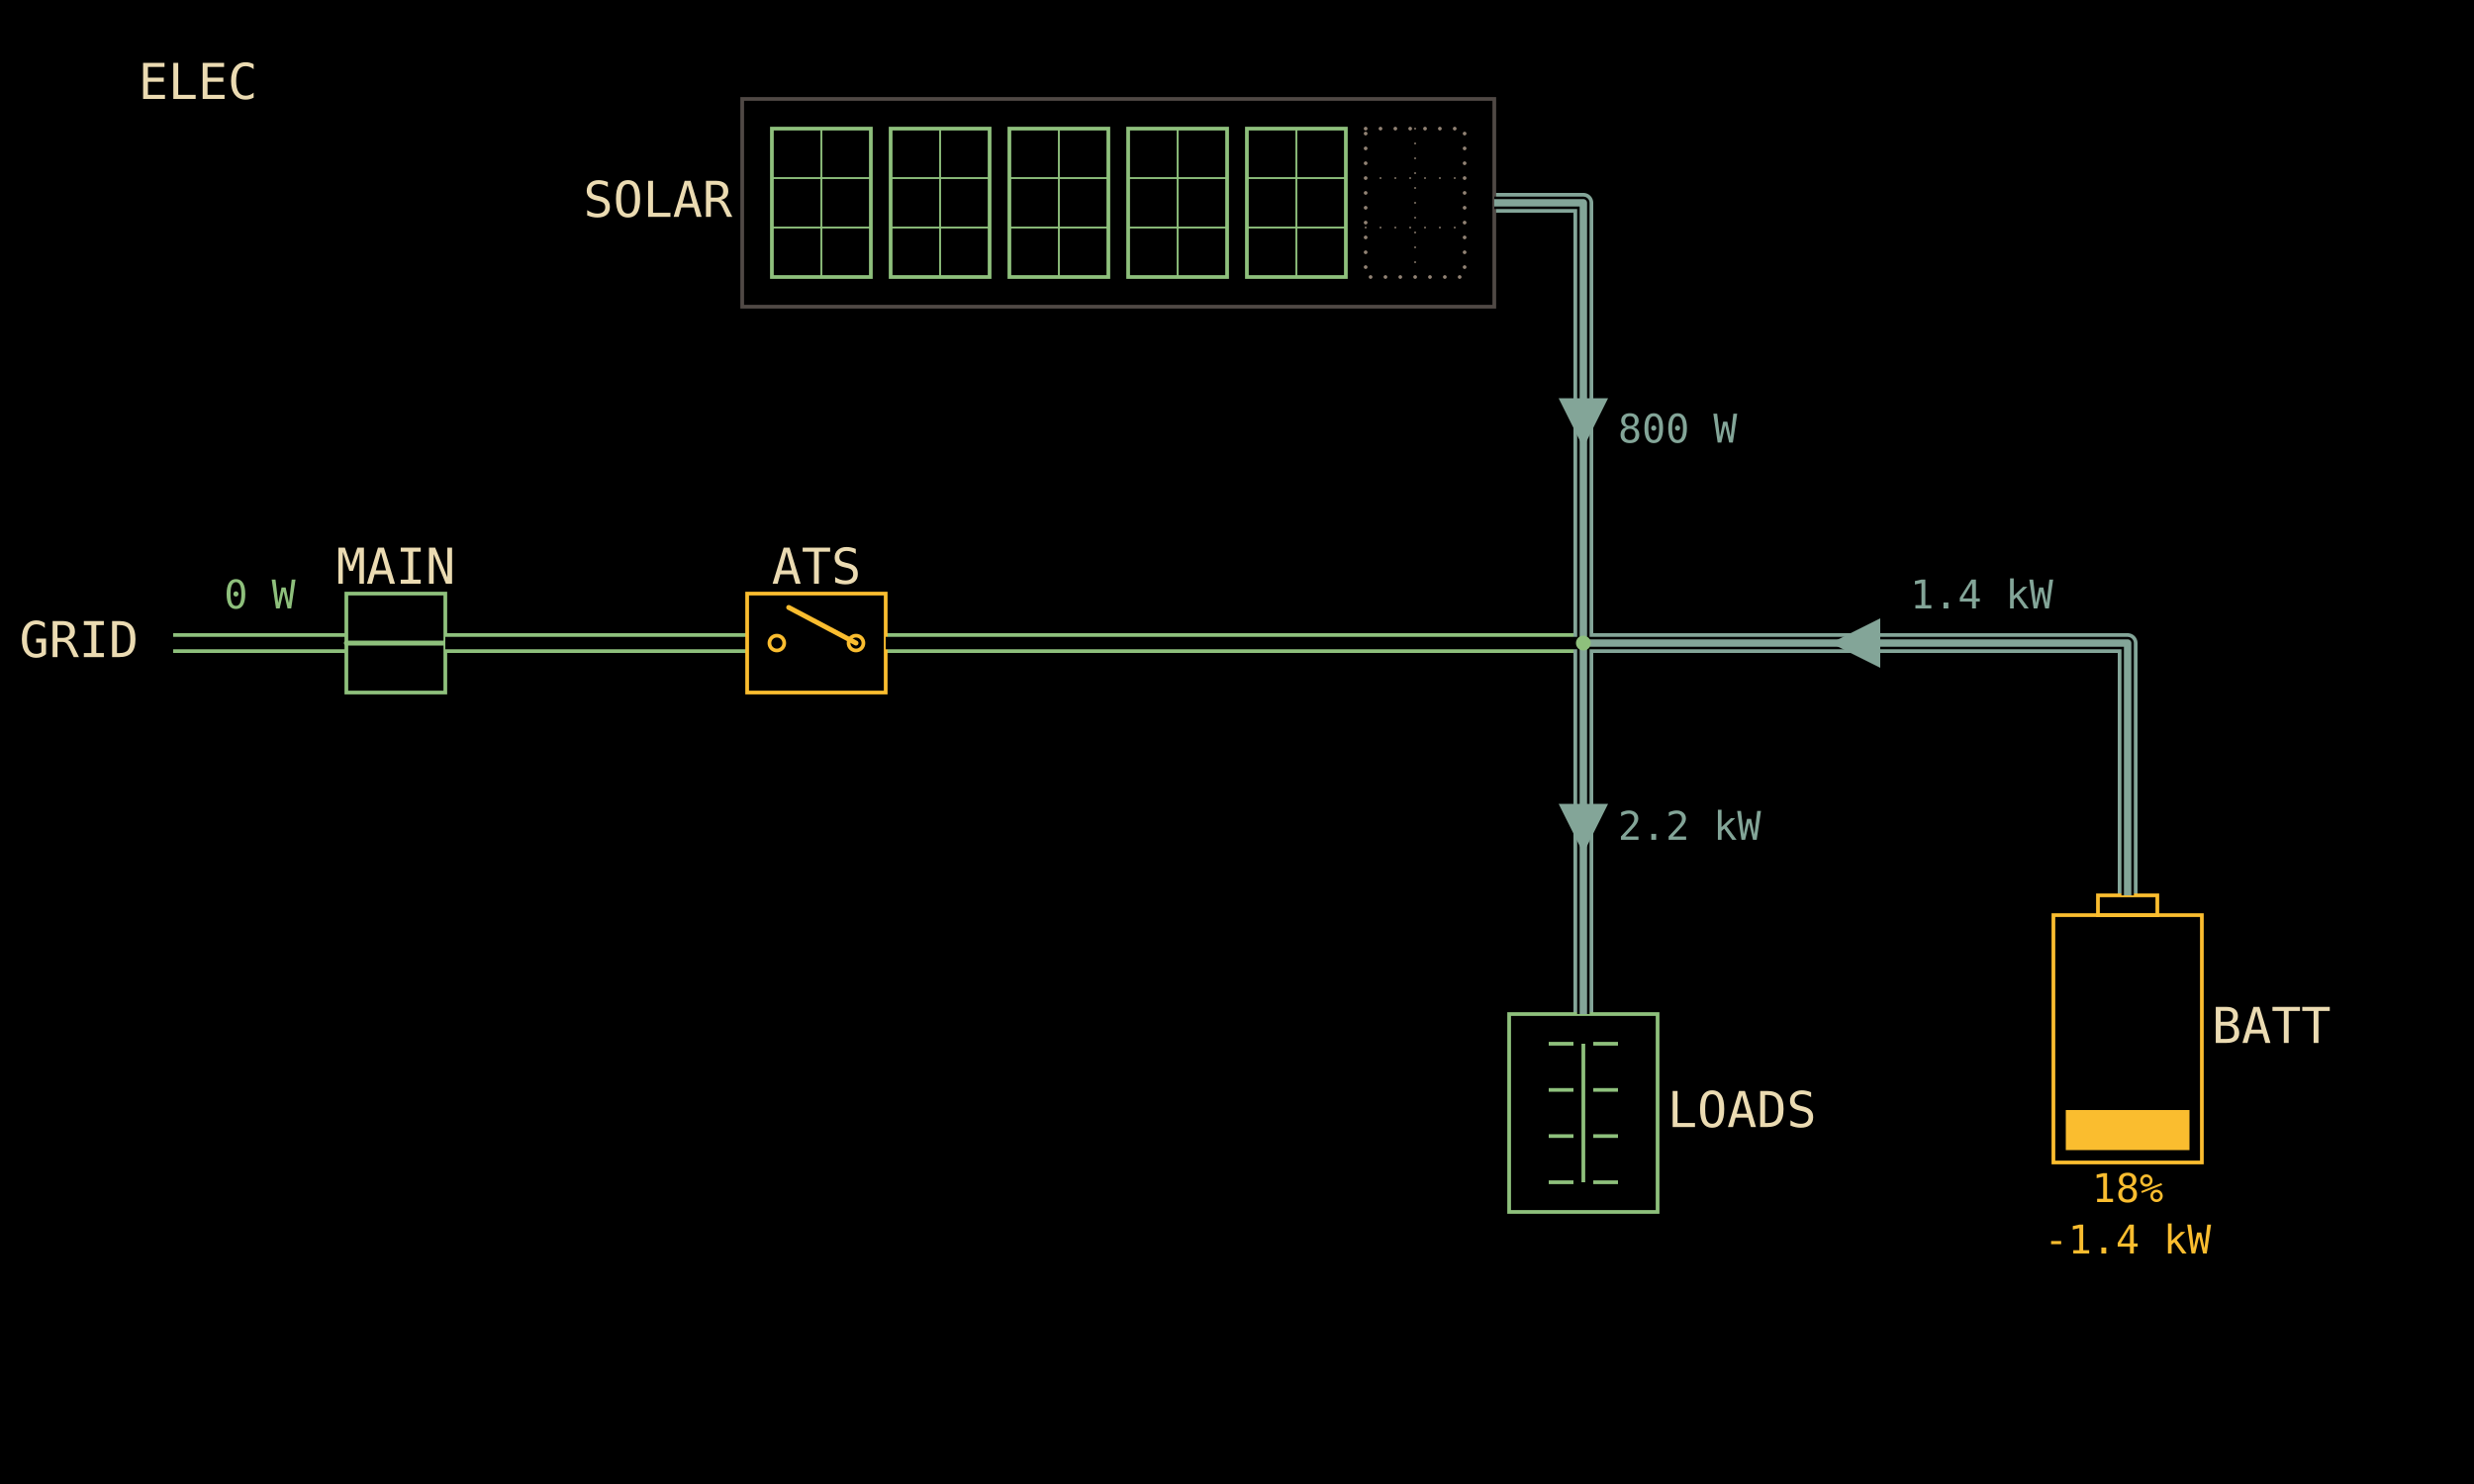
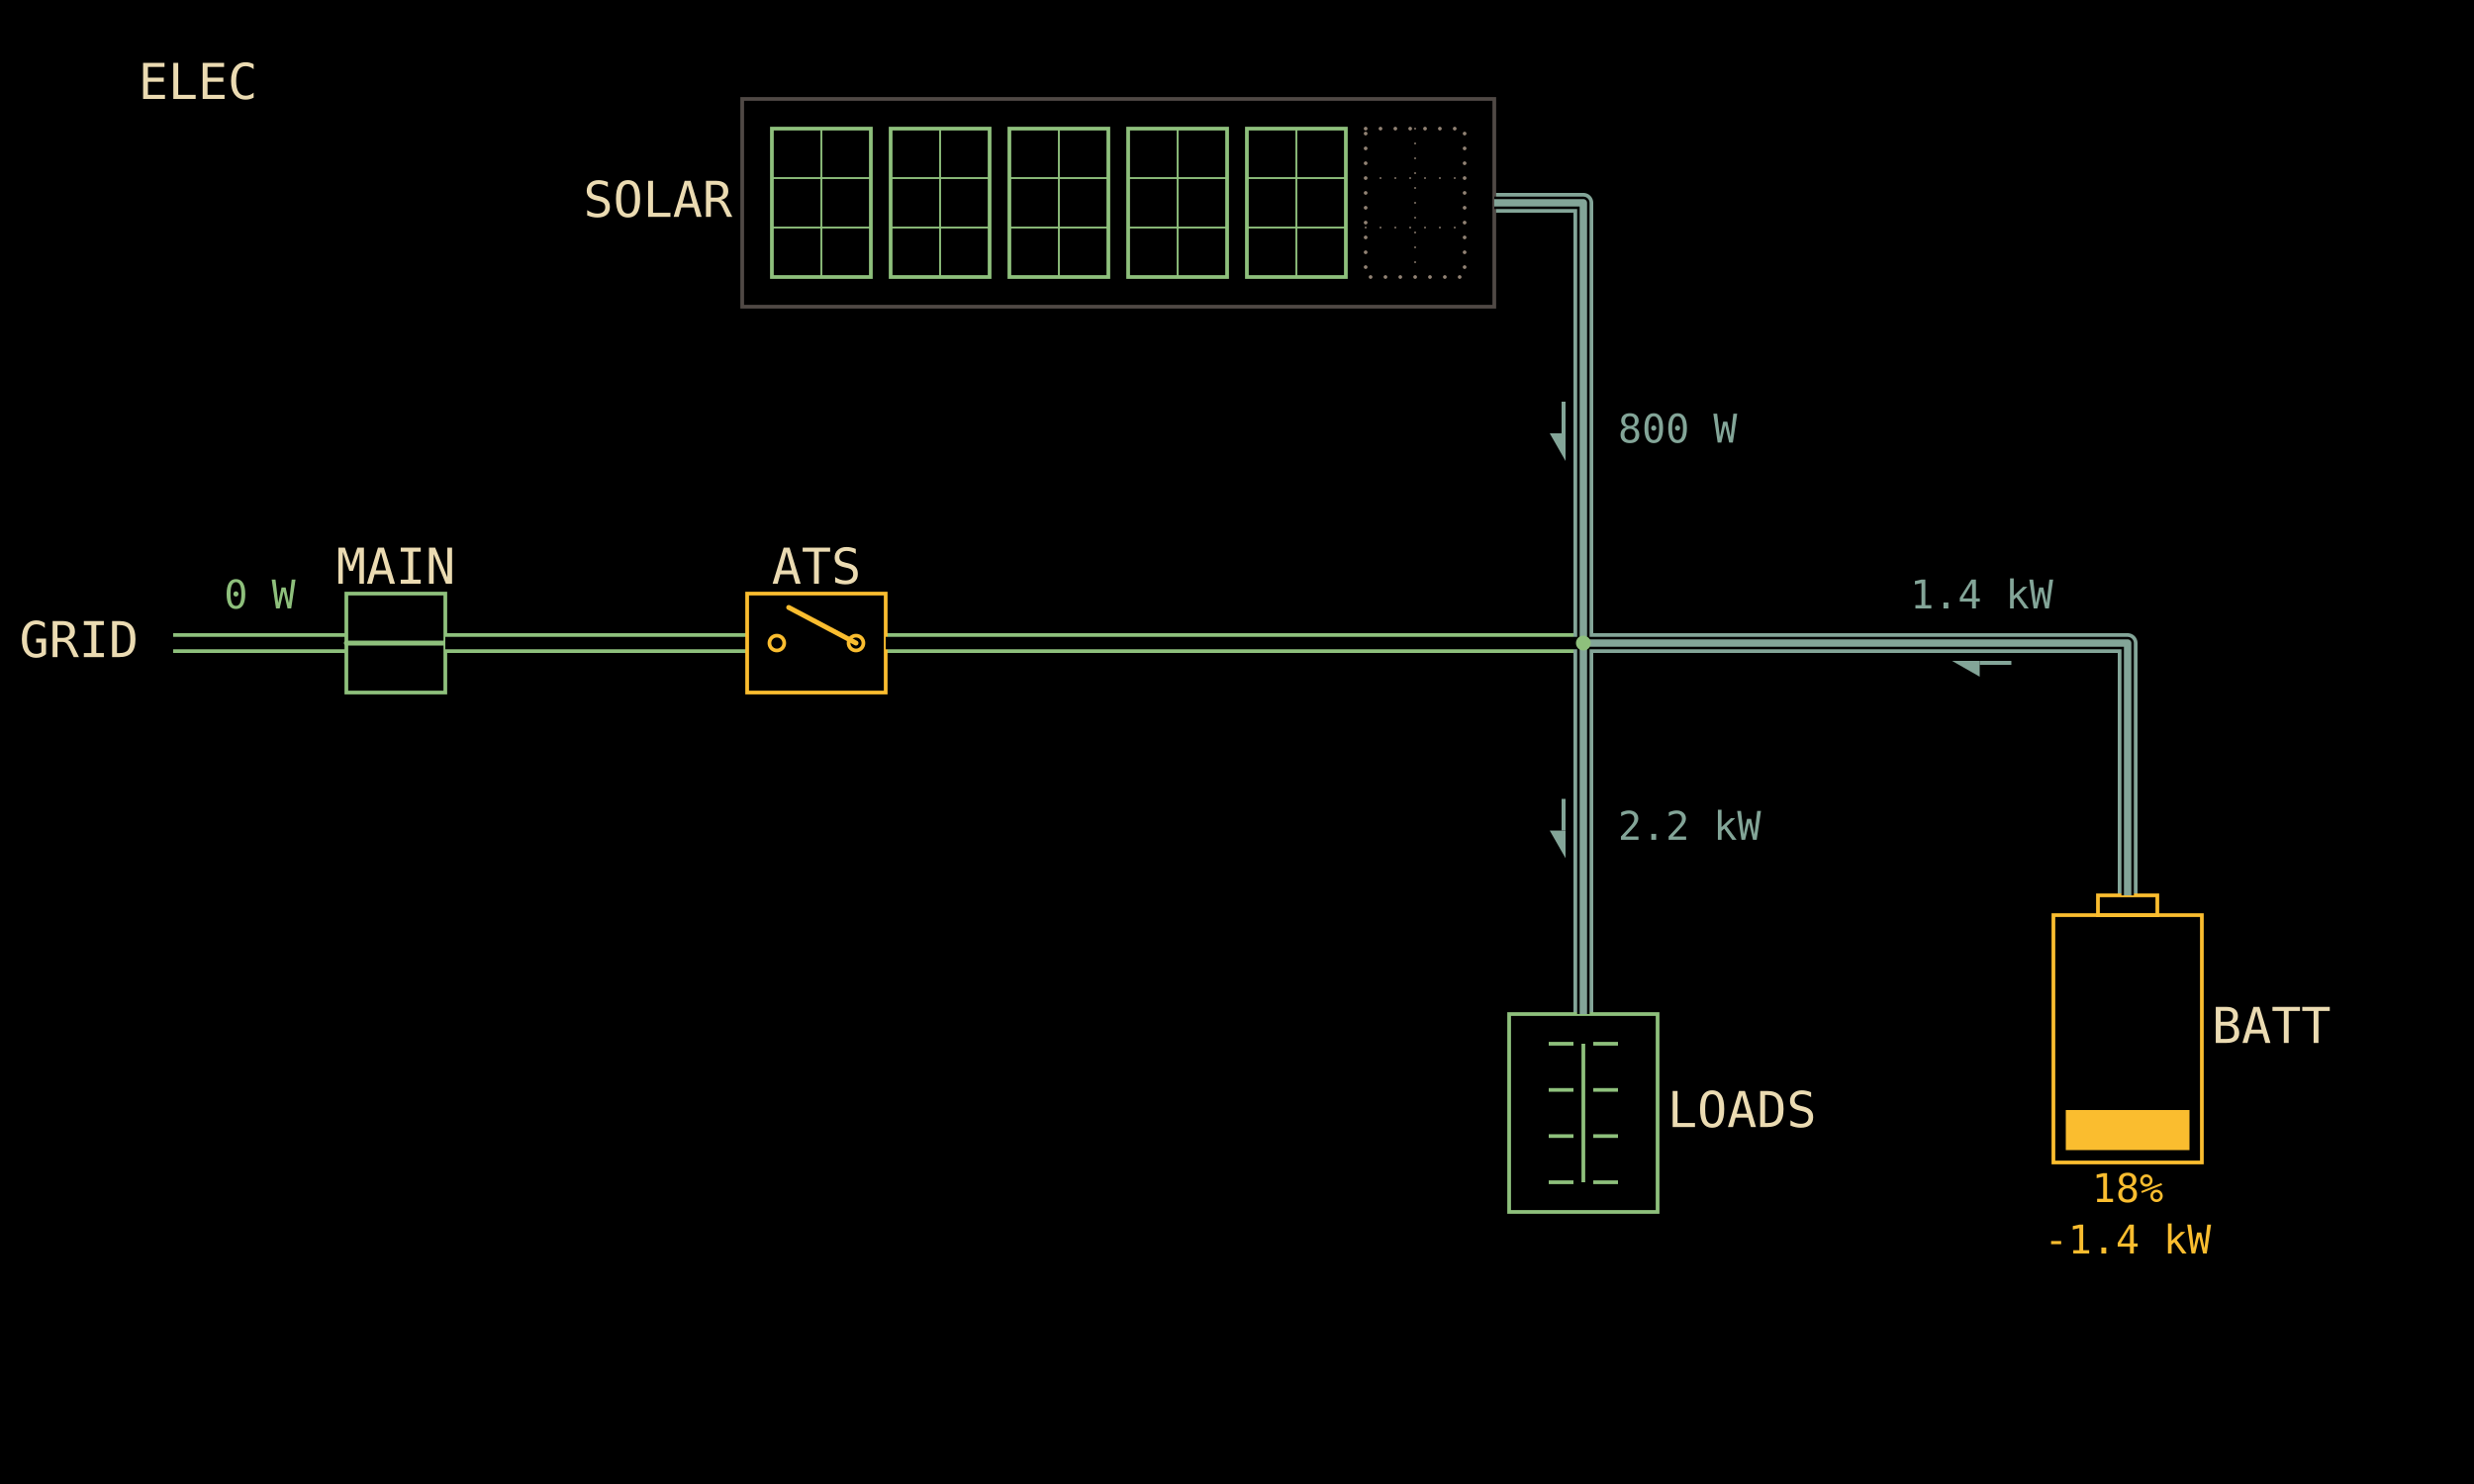
<svg xmlns="http://www.w3.org/2000/svg" viewBox="0 0 1000 600" width="1280" height="768" data-page="electrical" data-theme="mirror">
  <rect x="0" y="0" width="1000" height="600" fill="#000000" />
  <g id="casings">
    <g data-for="grid">
      <polyline points="70,260 140,260" fill="none" stroke="#8ec07c" stroke-width="8" stroke-linejoin="round" />
    </g>
    <g data-for="grid_link">
      <polyline points="180,260 302,260" fill="none" stroke="#8ec07c" stroke-width="8" stroke-linejoin="round" />
    </g>
    <g data-for="backup_feed">
      <polyline points="358,260 640,260" fill="none" stroke="#8ec07c" stroke-width="8" stroke-linejoin="round" />
    </g>
    <g data-for="solar">
      <polyline points="604,82 640,82 640,260" fill="none" stroke="#83a598" stroke-width="8" stroke-linejoin="round" />
    </g>
    <g data-for="battery_feed">
      <polyline points="640,260 860,260 860,362" fill="none" stroke="#83a598" stroke-width="8" stroke-linejoin="round" />
    </g>
    <g data-for="load_feed">
      <polyline points="640,260 640,410" fill="none" stroke="#83a598" stroke-width="8" stroke-linejoin="round" />
    </g>
  </g>
  <g id="title">
    <text x="80" y="40" text-anchor="middle" font-family="DejaVu Sans Mono, monospace" font-size="20" fill="#ebdbb2">ELEC</text>
  </g>
  <g id="grid">
    <polyline points="70,260 140,260" fill="none" stroke="#000000" stroke-width="5" stroke-linejoin="round" />
    <text x="56" y="260" text-anchor="end" dominant-baseline="middle" font-family="DejaVu Sans Mono, monospace" font-size="20" fill="#ebdbb2">GRID</text>
    <text x="105" y="246" text-anchor="middle" font-family="DejaVu Sans Mono, monospace" font-size="16" fill="#8ec07c">0 W</text>
  </g>
  <g id="main_breaker">
    <g>
      <rect x="140" y="240" width="40" height="40" fill="none" stroke="#8ec07c" stroke-width="1.5" />
      <line x1="140" y1="260" x2="180" y2="260" stroke="#8ec07c" stroke-width="2" stroke-linecap="round" />
    </g>
    <text x="160" y="236" text-anchor="middle" font-family="DejaVu Sans Mono, monospace" font-size="20" fill="#ebdbb2">MAIN</text>
  </g>
  <g id="grid_link">
    <polyline points="180,260 302,260" fill="none" stroke="#000000" stroke-width="5" stroke-linejoin="round" />
  </g>
  <g id="ats">
    <g>
      <rect x="302" y="240" width="56" height="40" fill="none" stroke="#fabd2f" stroke-width="1.5" />
      <circle cx="314" cy="260" r="3" fill="none" stroke="#fabd2f" stroke-width="1.5" />
      <circle cx="346" cy="260" r="3" fill="none" stroke="#fabd2f" stroke-width="1.5" />
      <line x1="346" y1="260" x2="318.8" y2="245.6" stroke="#fabd2f" stroke-width="2" stroke-linecap="round" />
    </g>
    <text x="330" y="236" text-anchor="middle" font-family="DejaVu Sans Mono, monospace" font-size="20" fill="#ebdbb2">ATS</text>
  </g>
  <g id="backup_feed">
    <polyline points="358,260 640,260" fill="none" stroke="#000000" stroke-width="5" stroke-linejoin="round" />
  </g>
  <g id="array">
    <rect x="300" y="40" width="304" height="84" fill="none" stroke="#504945" stroke-width="1.5" />
    <g id="array.p1">
      <rect x="312" y="52" width="40" height="60" fill="none" stroke="#8ec07c" stroke-width="1.5" />
      <line x1="312" y1="72" x2="352" y2="72" stroke="#8ec07c" stroke-width="0.75" />
      <line x1="312" y1="92" x2="352" y2="92" stroke="#8ec07c" stroke-width="0.75" />
      <line x1="332" y1="52" x2="332" y2="112" stroke="#8ec07c" stroke-width="0.75" />
    </g>
    <g id="array.p2">
      <rect x="360" y="52" width="40" height="60" fill="none" stroke="#8ec07c" stroke-width="1.5" />
      <line x1="360" y1="72" x2="400" y2="72" stroke="#8ec07c" stroke-width="0.75" />
      <line x1="360" y1="92" x2="400" y2="92" stroke="#8ec07c" stroke-width="0.75" />
      <line x1="380" y1="52" x2="380" y2="112" stroke="#8ec07c" stroke-width="0.75" />
    </g>
    <g id="array.p3">
      <rect x="408" y="52" width="40" height="60" fill="none" stroke="#8ec07c" stroke-width="1.5" />
      <line x1="408" y1="72" x2="448" y2="72" stroke="#8ec07c" stroke-width="0.75" />
      <line x1="408" y1="92" x2="448" y2="92" stroke="#8ec07c" stroke-width="0.75" />
      <line x1="428" y1="52" x2="428" y2="112" stroke="#8ec07c" stroke-width="0.75" />
    </g>
    <g id="array.p4">
      <rect x="456" y="52" width="40" height="60" fill="none" stroke="#8ec07c" stroke-width="1.5" />
      <line x1="456" y1="72" x2="496" y2="72" stroke="#8ec07c" stroke-width="0.75" />
      <line x1="456" y1="92" x2="496" y2="92" stroke="#8ec07c" stroke-width="0.75" />
      <line x1="476" y1="52" x2="476" y2="112" stroke="#8ec07c" stroke-width="0.75" />
    </g>
    <g id="array.p5">
      <rect x="504" y="52" width="40" height="60" fill="none" stroke="#8ec07c" stroke-width="1.5" />
      <line x1="504" y1="72" x2="544" y2="72" stroke="#8ec07c" stroke-width="0.75" />
      <line x1="504" y1="92" x2="544" y2="92" stroke="#8ec07c" stroke-width="0.75" />
      <line x1="524" y1="52" x2="524" y2="112" stroke="#8ec07c" stroke-width="0.75" />
    </g>
    <g id="array.p6">
      <rect x="552" y="52" width="40" height="60" fill="none" stroke="#928374" stroke-width="1.5" stroke-dasharray="0 6" stroke-linecap="round" />
      <line x1="552" y1="72" x2="592" y2="72" stroke="#928374" stroke-width="0.75" stroke-dasharray="0 6" stroke-linecap="round" />
      <line x1="552" y1="92" x2="592" y2="92" stroke="#928374" stroke-width="0.75" stroke-dasharray="0 6" stroke-linecap="round" />
      <line x1="572" y1="52" x2="572" y2="112" stroke="#928374" stroke-width="0.75" stroke-dasharray="0 6" stroke-linecap="round" />
    </g>
    <text x="296" y="82" text-anchor="end" dominant-baseline="middle" font-family="DejaVu Sans Mono, monospace" font-size="20" fill="#ebdbb2">SOLAR</text>
  </g>
  <g id="solar">
    <polyline points="604,82 640,82 640,260" fill="none" stroke="#000000" stroke-width="5" stroke-linejoin="round" />
    <polyline points="604,82 640,82 640,260" fill="none" stroke="#83a598" stroke-width="3" stroke-linejoin="round" />
-     <polygon points="640,181 630,161 650,161" fill="#83a598" />
+     <line x1="632" y1="162.4" x2="632" y2="175.2" stroke="#83a598" stroke-width="1.6" />
+     <polygon points="632.8,186.4 632.8,175.2 626.4,175.2" fill="#83a598" />
    <text x="654" y="174.4" text-anchor="start" dominant-baseline="middle" font-family="DejaVu Sans Mono, monospace" font-size="16" fill="#83a598">800 W</text>
  </g>
  <g id="battery">
    <rect x="830" y="370" width="60" height="100" fill="none" stroke="#fabd2f" stroke-width="1.5" />
    <rect x="848" y="362" width="24" height="8" fill="none" stroke="#fabd2f" stroke-width="1.5" />
    <rect x="835" y="448.8" width="50" height="16.2" fill="#fabd2f" />
    <text x="894" y="416" text-anchor="start" dominant-baseline="middle" font-family="DejaVu Sans Mono, monospace" font-size="20" fill="#ebdbb2">BATT</text>
    <text x="860" y="486" text-anchor="middle" font-family="DejaVu Sans Mono, monospace" font-size="16" fill="#fabd2f">18%</text>
    <text x="860" y="506.8" text-anchor="middle" font-family="DejaVu Sans Mono, monospace" font-size="16" fill="#fabd2f">-1.4 kW</text>
  </g>
  <g id="battery_feed">
    <polyline points="640,260 860,260 860,362" fill="none" stroke="#000000" stroke-width="5" stroke-linejoin="round" />
    <polyline points="640,260 860,260 860,362" fill="none" stroke="#83a598" stroke-width="3" stroke-linejoin="round" />
-     <polygon points="740,260 760,250 760,270" fill="#83a598" />
+     <line x1="813" y1="268" x2="800.2" y2="268" stroke="#83a598" stroke-width="1.6" />
+     <polygon points="789,267.2 800.2,267.2 800.2,273.6" fill="#83a598" />
    <text x="801" y="246" text-anchor="middle" font-family="DejaVu Sans Mono, monospace" font-size="16" fill="#83a598">1.4 kW</text>
  </g>
  <g id="loads">
    <rect x="610" y="410" width="60" height="80" fill="none" stroke="#8ec07c" stroke-width="1.5" />
    <line x1="640" y1="422" x2="640" y2="478" stroke="#8ec07c" stroke-width="1.5" />
    <line x1="626" y1="422" x2="636" y2="422" stroke="#8ec07c" stroke-width="1.5" />
    <line x1="644" y1="422" x2="654" y2="422" stroke="#8ec07c" stroke-width="1.5" />
    <line x1="626" y1="440.67" x2="636" y2="440.67" stroke="#8ec07c" stroke-width="1.5" />
    <line x1="644" y1="440.67" x2="654" y2="440.67" stroke="#8ec07c" stroke-width="1.5" />
    <line x1="626" y1="459.33" x2="636" y2="459.33" stroke="#8ec07c" stroke-width="1.5" />
    <line x1="644" y1="459.33" x2="654" y2="459.33" stroke="#8ec07c" stroke-width="1.5" />
    <line x1="626" y1="478" x2="636" y2="478" stroke="#8ec07c" stroke-width="1.5" />
    <line x1="644" y1="478" x2="654" y2="478" stroke="#8ec07c" stroke-width="1.5" />
    <text x="674" y="450" text-anchor="start" dominant-baseline="middle" font-family="DejaVu Sans Mono, monospace" font-size="20" fill="#ebdbb2">LOADS</text>
  </g>
  <g id="load_feed">
    <polyline points="640,260 640,410" fill="none" stroke="#000000" stroke-width="5" stroke-linejoin="round" />
    <polyline points="640,260 640,410" fill="none" stroke="#83a598" stroke-width="3" stroke-linejoin="round" />
-     <polygon points="640,345 630,325 650,325" fill="#83a598" />
+     <line x1="632" y1="323" x2="632" y2="335.8" stroke="#83a598" stroke-width="1.6" />
+     <polygon points="632.8,347 632.8,335.8 626.4,335.8" fill="#83a598" />
    <text x="654" y="335" text-anchor="start" dominant-baseline="middle" font-family="DejaVu Sans Mono, monospace" font-size="16" fill="#83a598">2.2 kW</text>
  </g>
  <g id="bus">
    <circle cx="640" cy="260" r="3" fill="#8ec07c" />
  </g>
</svg>
